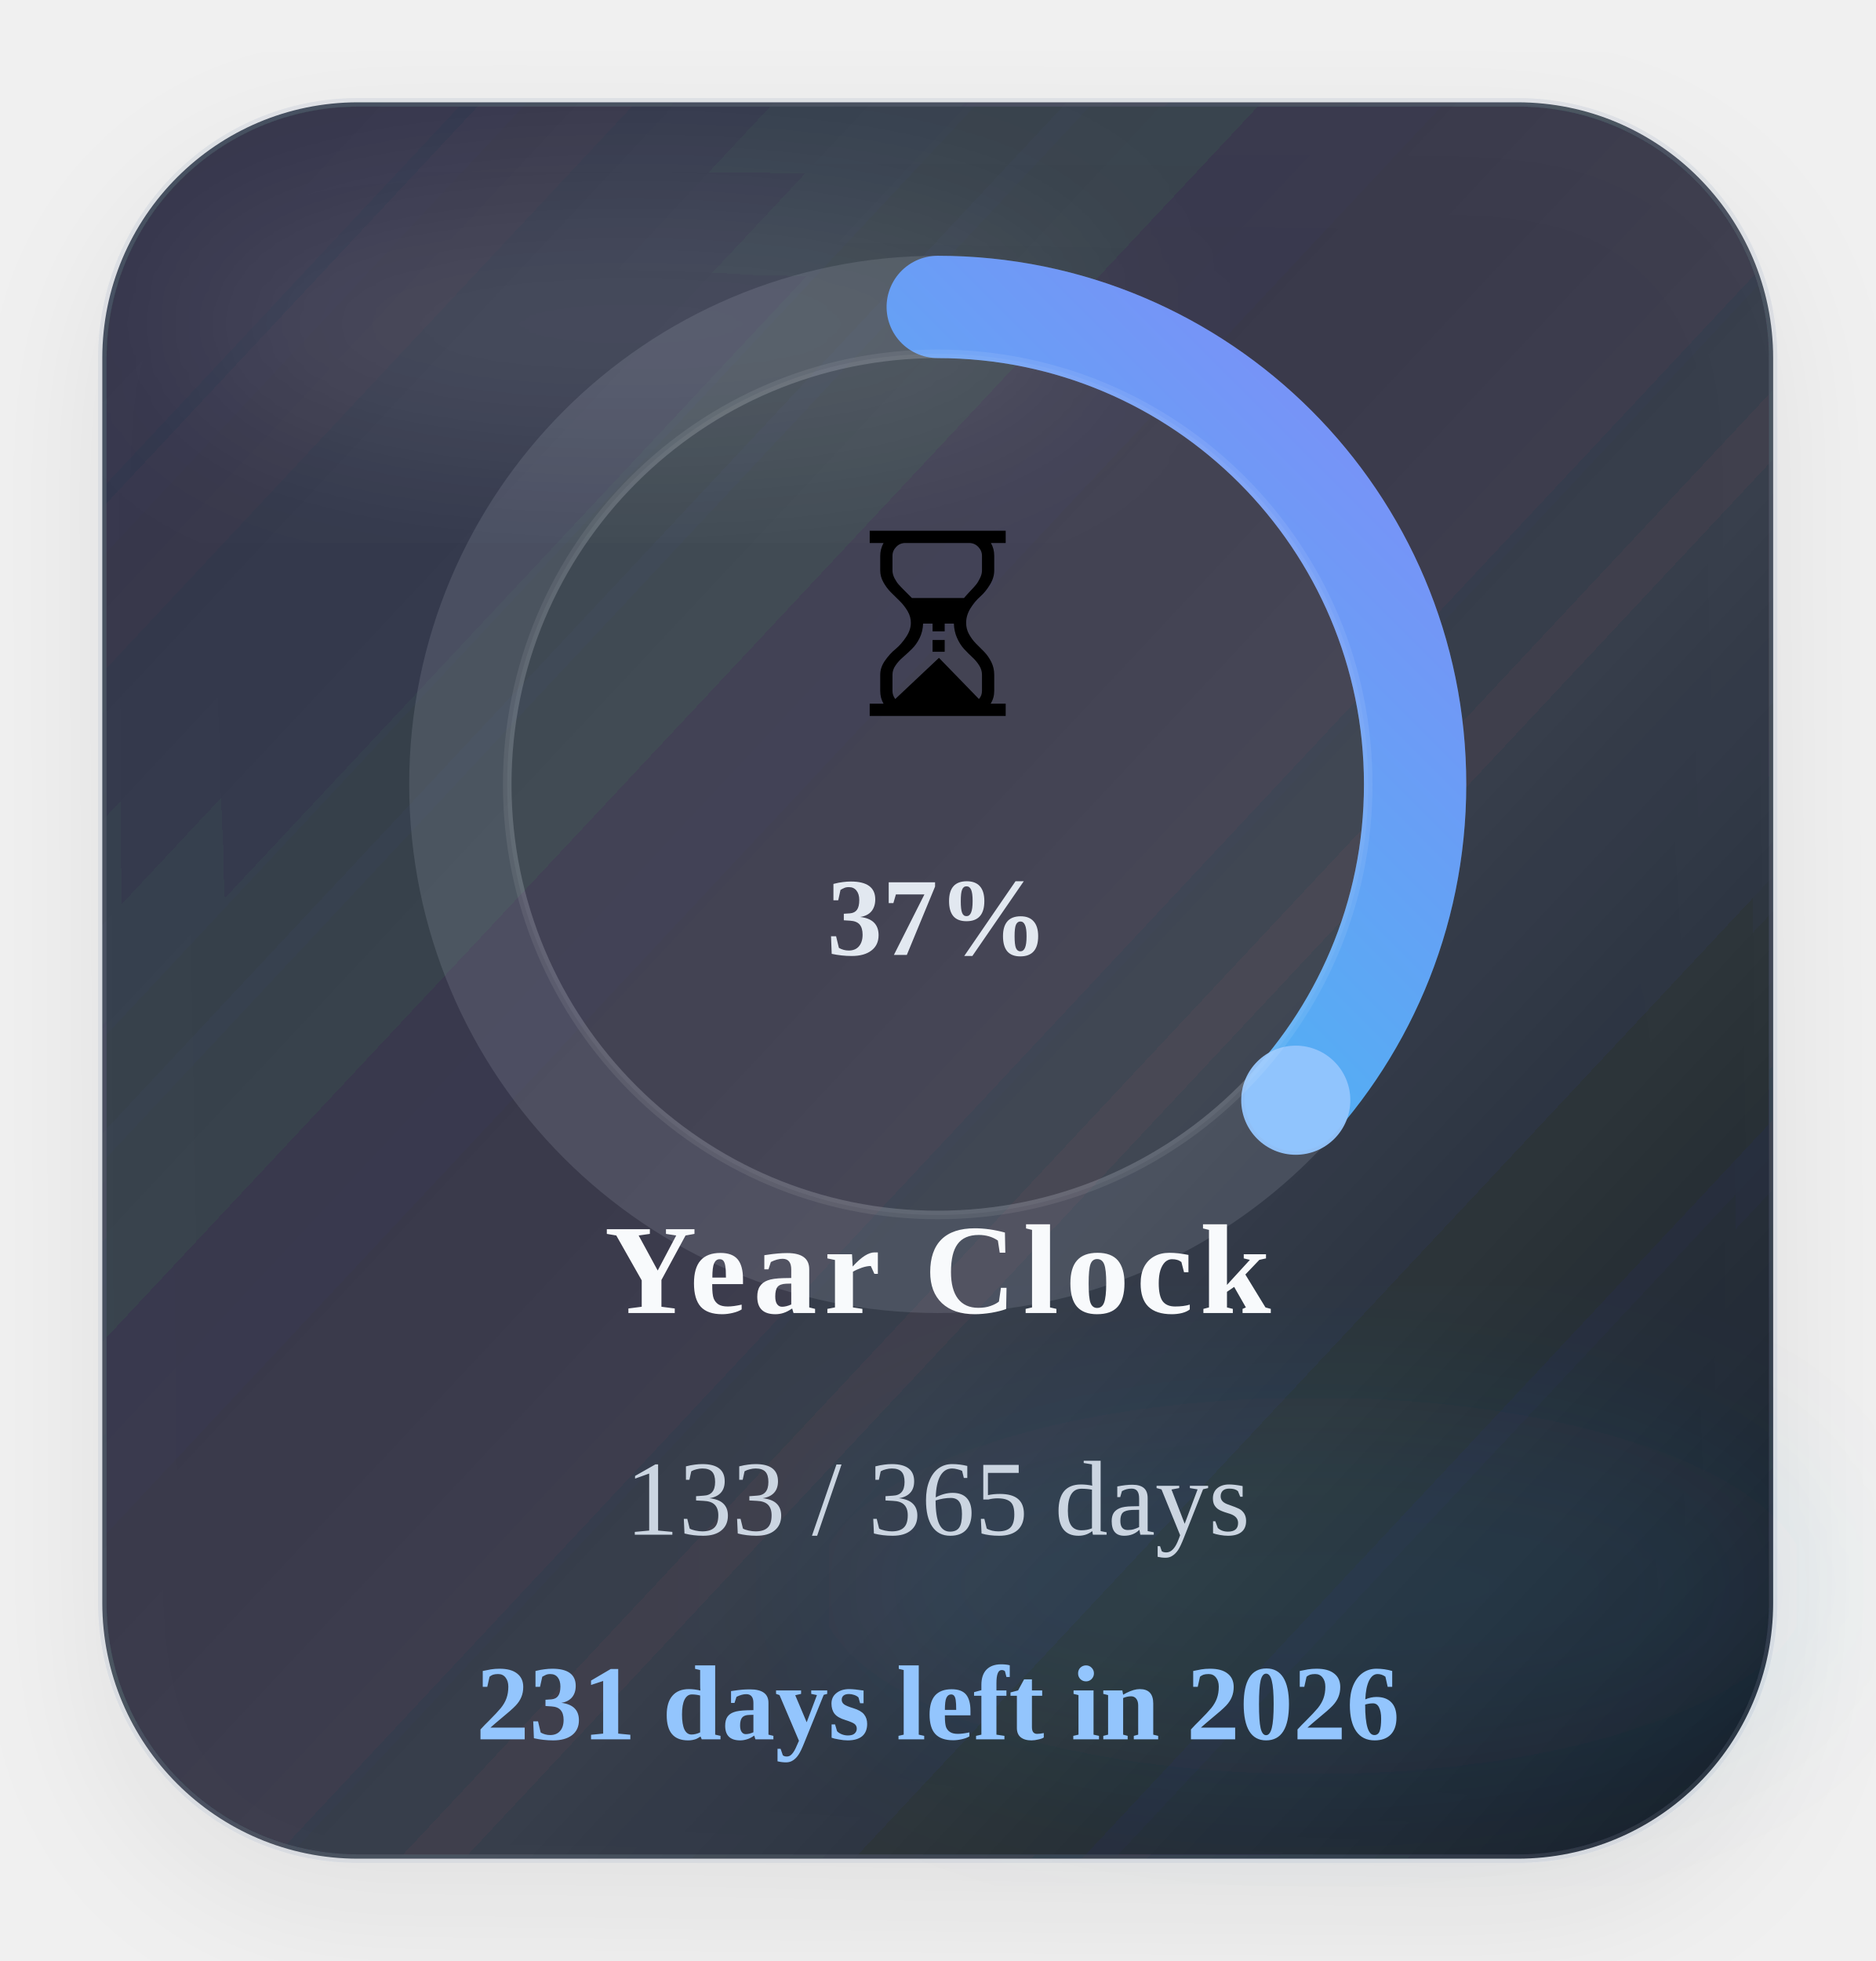
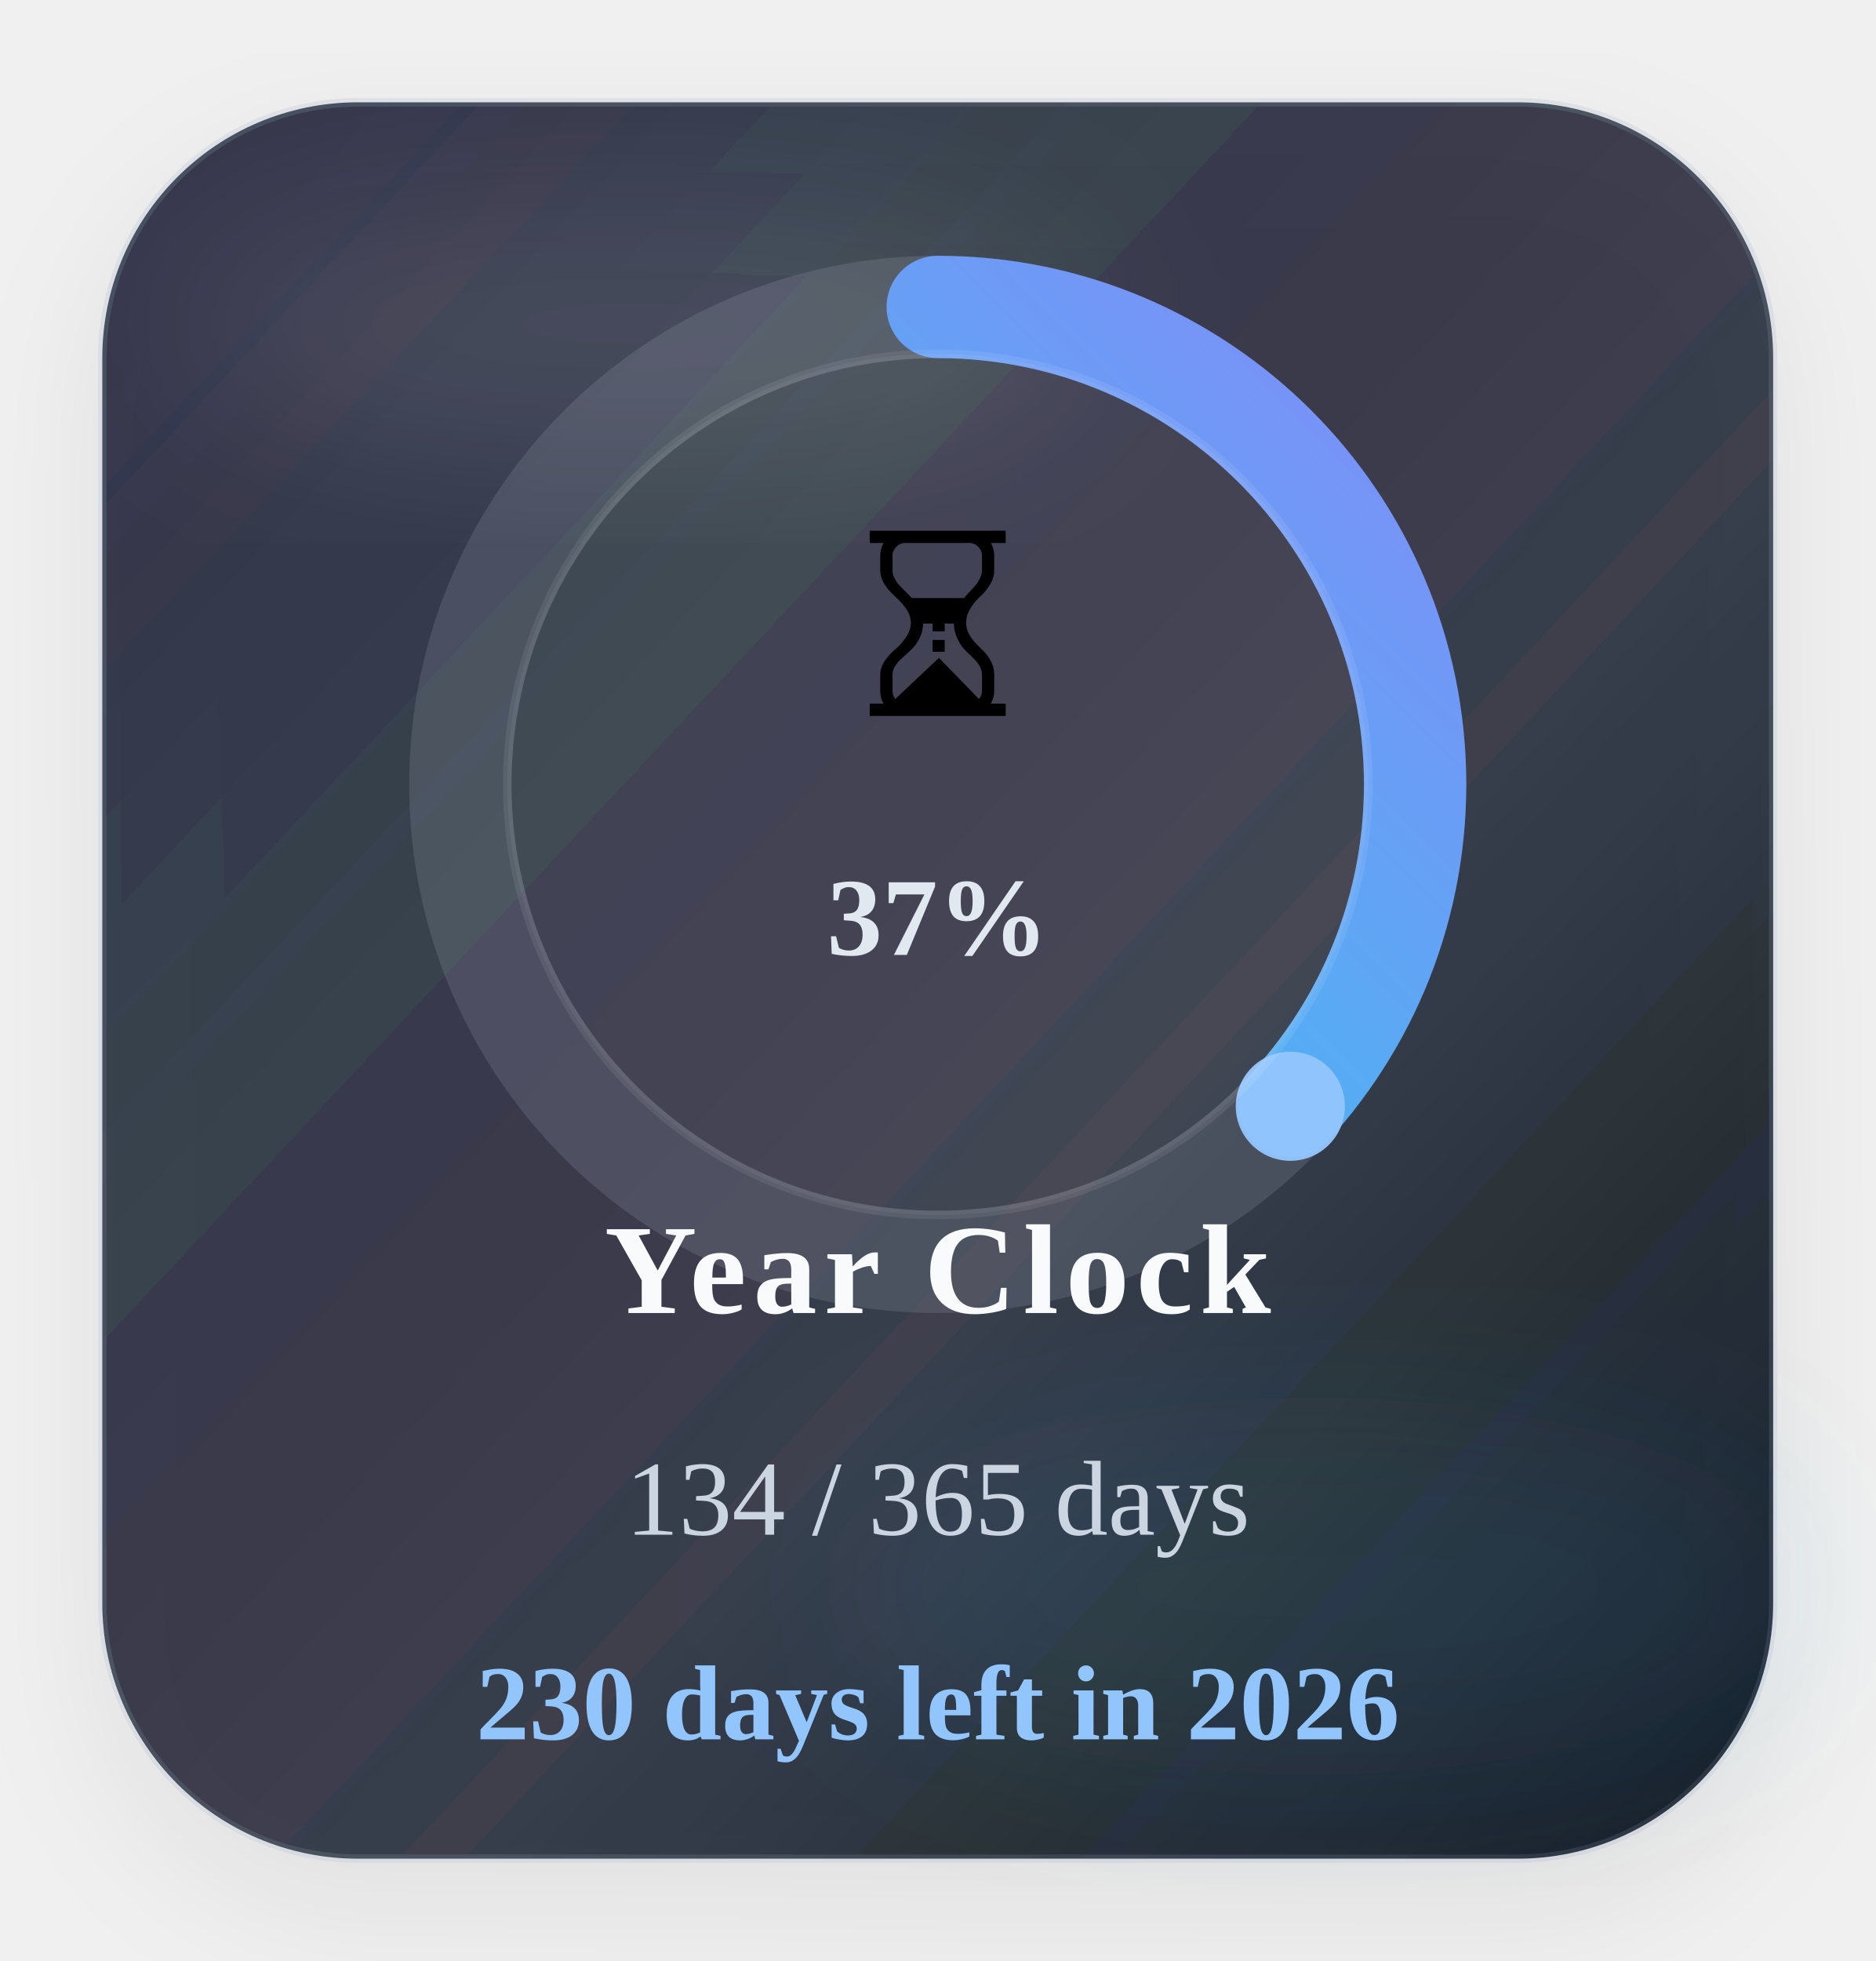
<svg xmlns="http://www.w3.org/2000/svg" width="220" height="230" viewBox="0 0 220 230" role="img" aria-label="Time progress for 2026">
  <defs>
    <linearGradient id="timeGradient" x1="0%" y1="0%" x2="100%" y2="100%">
      <stop offset="0%" stop-color="#22d3ee" />
      <stop offset="100%" stop-color="#818cf8" />
    </linearGradient>
    <linearGradient id="timeCard" x1="0%" y1="0%" x2="100%" y2="100%">
      <stop offset="0%" stop-color="#1c2537" stop-opacity="0.88" />
      <stop offset="60%" stop-color="#111827" stop-opacity="0.8" />
      <stop offset="100%" stop-color="#0b1220" stop-opacity="0.96" />
    </linearGradient>
    <filter id="timeShadow" x="-25%" y="-25%" width="150%" height="150%">
      <feDropShadow dx="0" dy="6" stdDeviation="8" flood-color="#020617" flood-opacity="0.08" />
    </filter>
    <filter id="timeBlur" x="-30%" y="-30%" width="160%" height="160%">
      <feGaussianBlur stdDeviation="10" />
    </filter>
  </defs>
  <rect x="12" y="12" width="196" height="206" rx="30" fill="url(#timeCard)" stroke="#94a3b8" stroke-opacity="0.18" filter="url(#timeShadow)" />
  <ellipse cx="74" cy="38" rx="54" ry="16" fill="#ffffff" fill-opacity="0.09" filter="url(#timeBlur)" />
  <ellipse cx="154" cy="186" rx="58" ry="22" fill="#38bdf8" fill-opacity="0.08" filter="url(#timeBlur)" />
  <circle class="ring-track" cx="110" cy="92" r="56" fill="none" stroke="#cbd5e1" stroke-opacity="0.14" stroke-width="12" />
-   <circle class="progress-ring" cx="110" cy="92" r="56" fill="none" stroke="url(#timeGradient)" stroke-width="12" stroke-linecap="round" stroke-dasharray="351.86" stroke-dashoffset="223.43" data-target-offset="223.43" data-ring-length="351.86" transform="rotate(-90 110 92)" />
-   <circle class="progress-endcap" cx="152.00" cy="129.04" r="6.4" fill="#93c5fd" fill-opacity="0.96" data-center-x="110" data-center-y="92" data-radius="56" data-target-angle="41.4048" />
+   <circle class="progress-ring" cx="110" cy="92" r="56" fill="none" stroke="url(#timeGradient)" stroke-width="12" stroke-linecap="round" stroke-dasharray="351.86" stroke-dashoffset="222.46" data-target-offset="222.46" data-ring-length="351.86" transform="rotate(-90 110 92)" />
+   <circle class="progress-endcap" cx="151.36" cy="129.75" r="6.4" fill="#93c5fd" fill-opacity="0.96" data-center-x="110" data-center-y="92" data-radius="56" data-target-angle="42.3910" />
  <circle class="ring-core" cx="110" cy="92" r="50.5" fill="#ffffff" fill-opacity="0.05" stroke="#ffffff" stroke-opacity="0.08" />
  <text class="progress-emoji" x="110" y="84" text-anchor="middle" font-size="30">⏳</text>
  <text class="progress-percent" x="110" y="112" text-anchor="middle" font-size="13" font-weight="700" fill="#e2e8f0">37%</text>
  <text class="progress-label" x="110" y="154" text-anchor="middle" font-size="15" font-weight="700" letter-spacing="0.8" fill="#f8fafc">Year Clock</text>
-   <text class="progress-value" x="110" y="180" text-anchor="middle" font-size="12.5" fill="#cbd5e1">133 / 365 days</text>
-   <text class="progress-status" data-status-state="remaining" x="110" y="204" text-anchor="middle" font-size="12.5" font-weight="700" fill="#93c5fd">231 days left in 2026</text>
+   <text class="progress-value" x="110" y="180" text-anchor="middle" font-size="12.5" fill="#cbd5e1">134 / 365 days</text>
+   <text class="progress-status" data-status-state="remaining" x="110" y="204" text-anchor="middle" font-size="12.5" font-weight="700" fill="#93c5fd">230 days left in 2026</text>
</svg>
